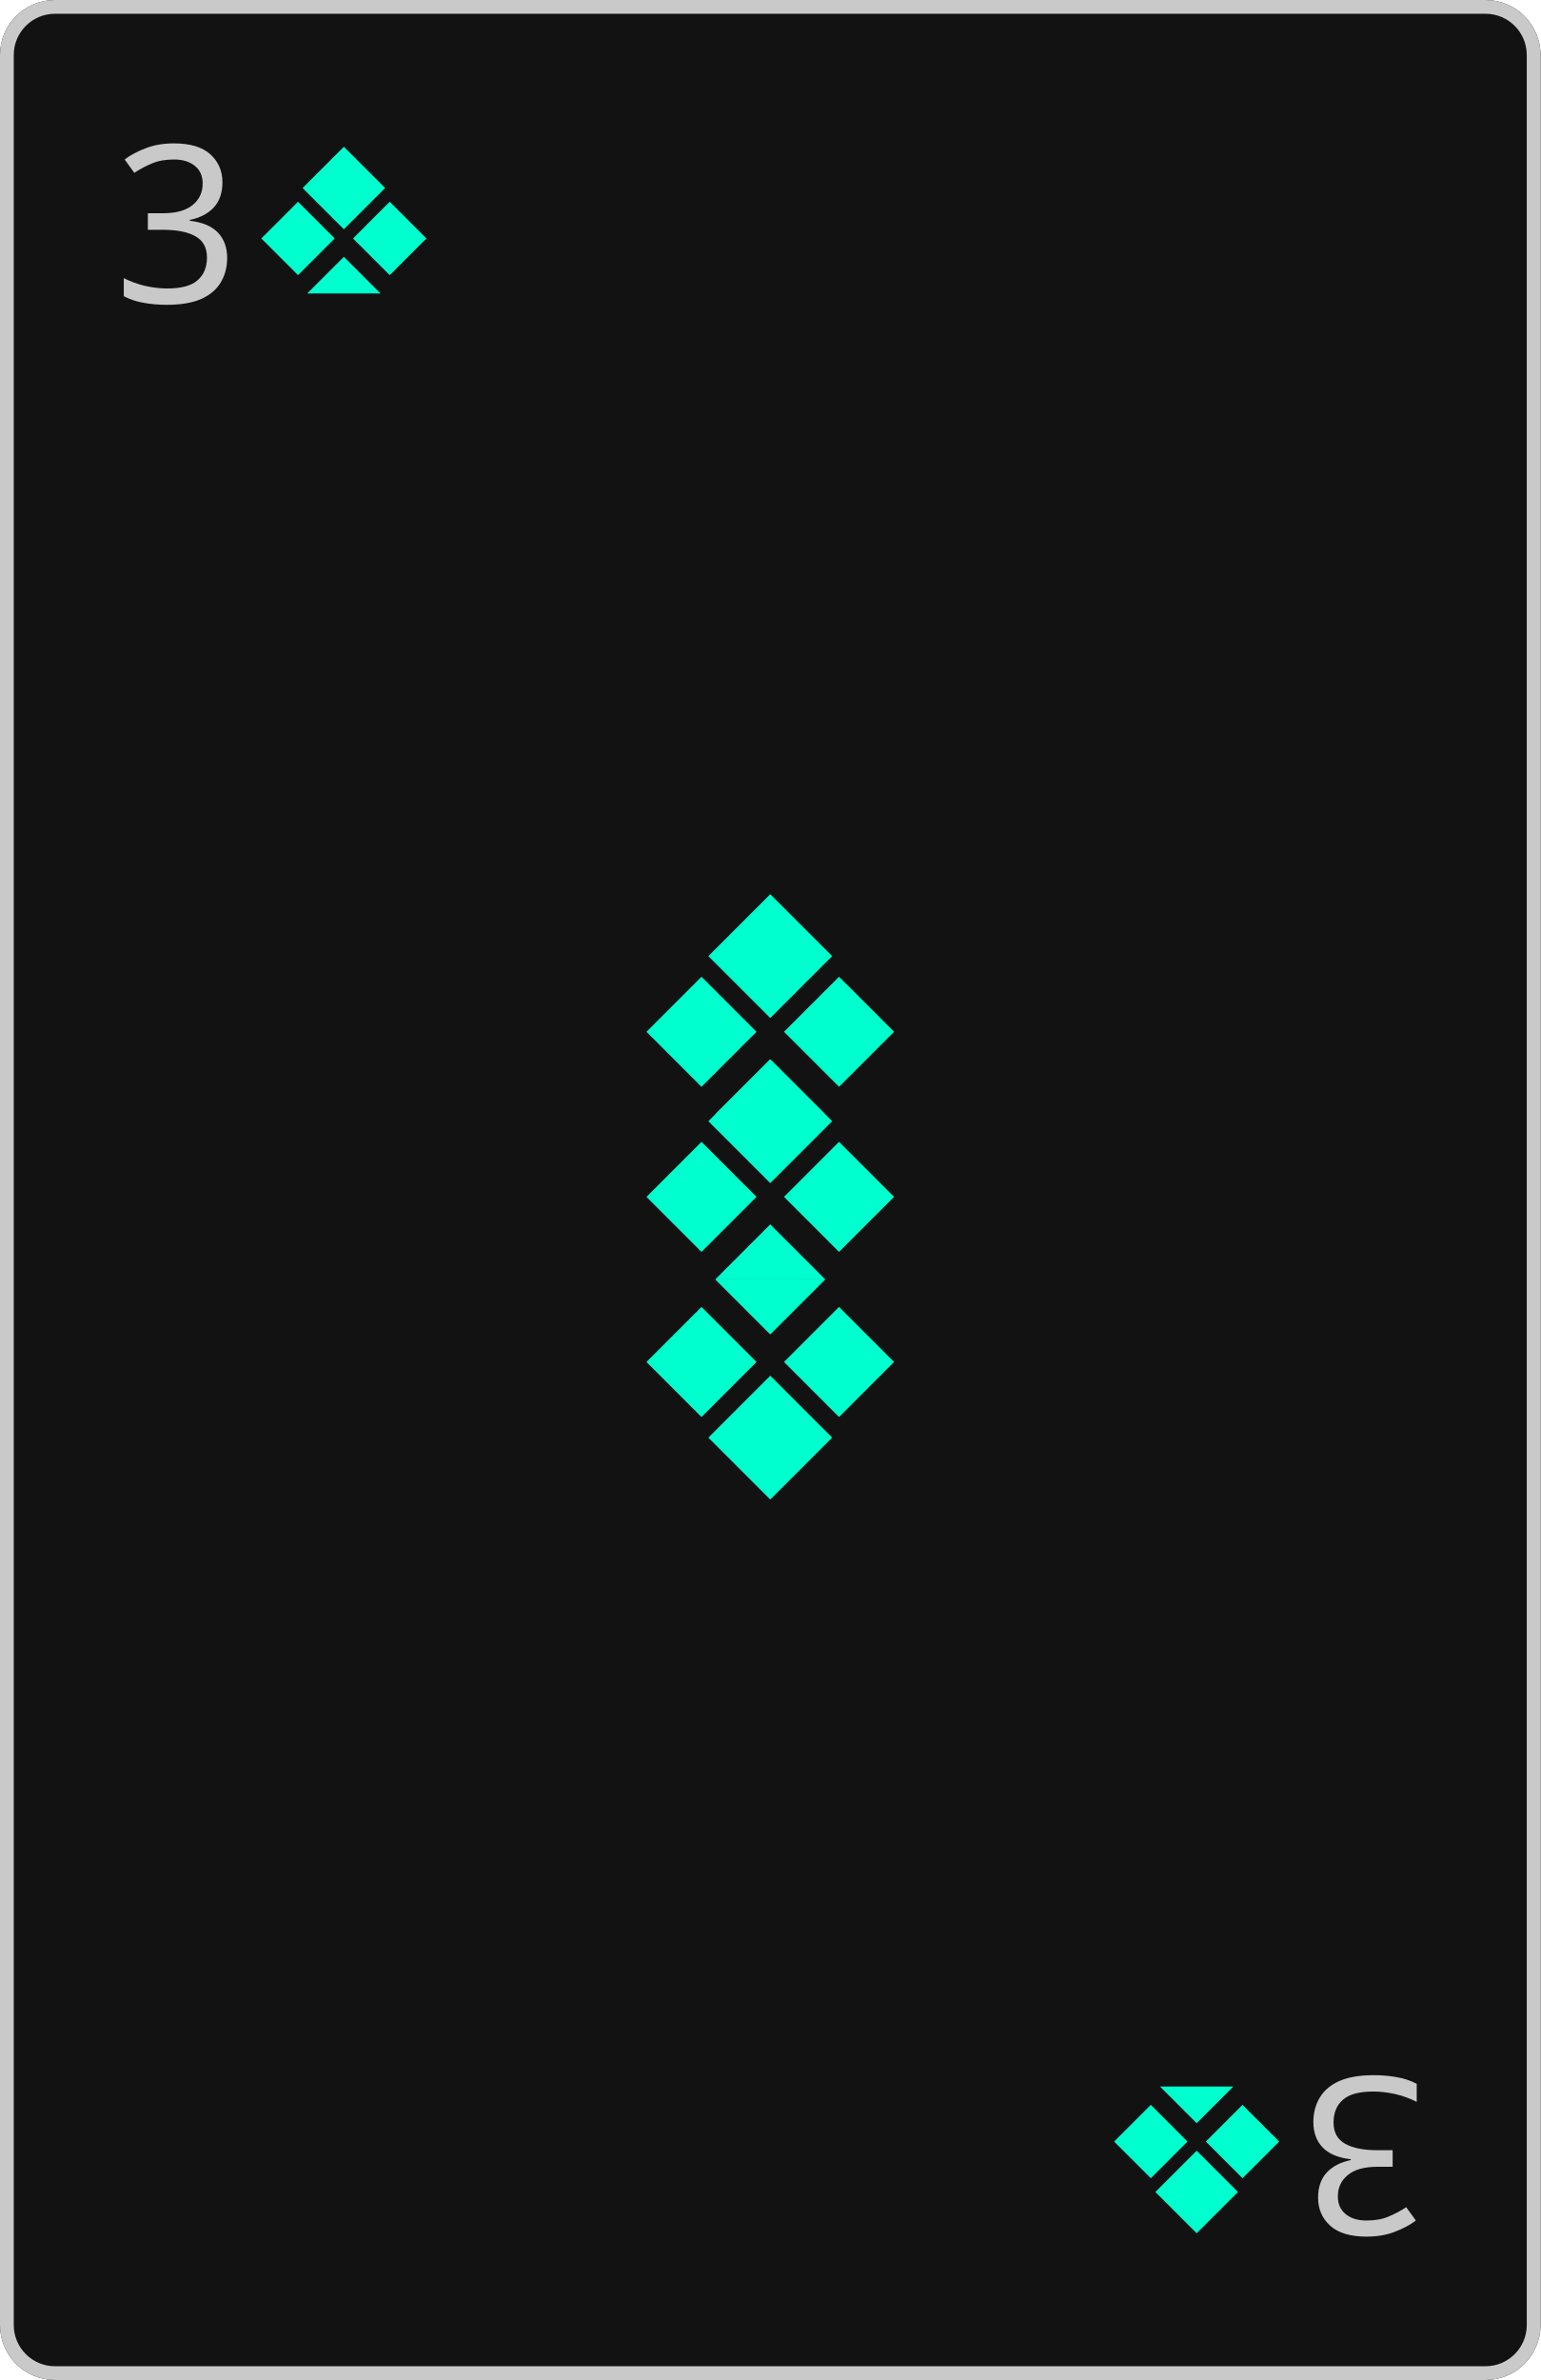
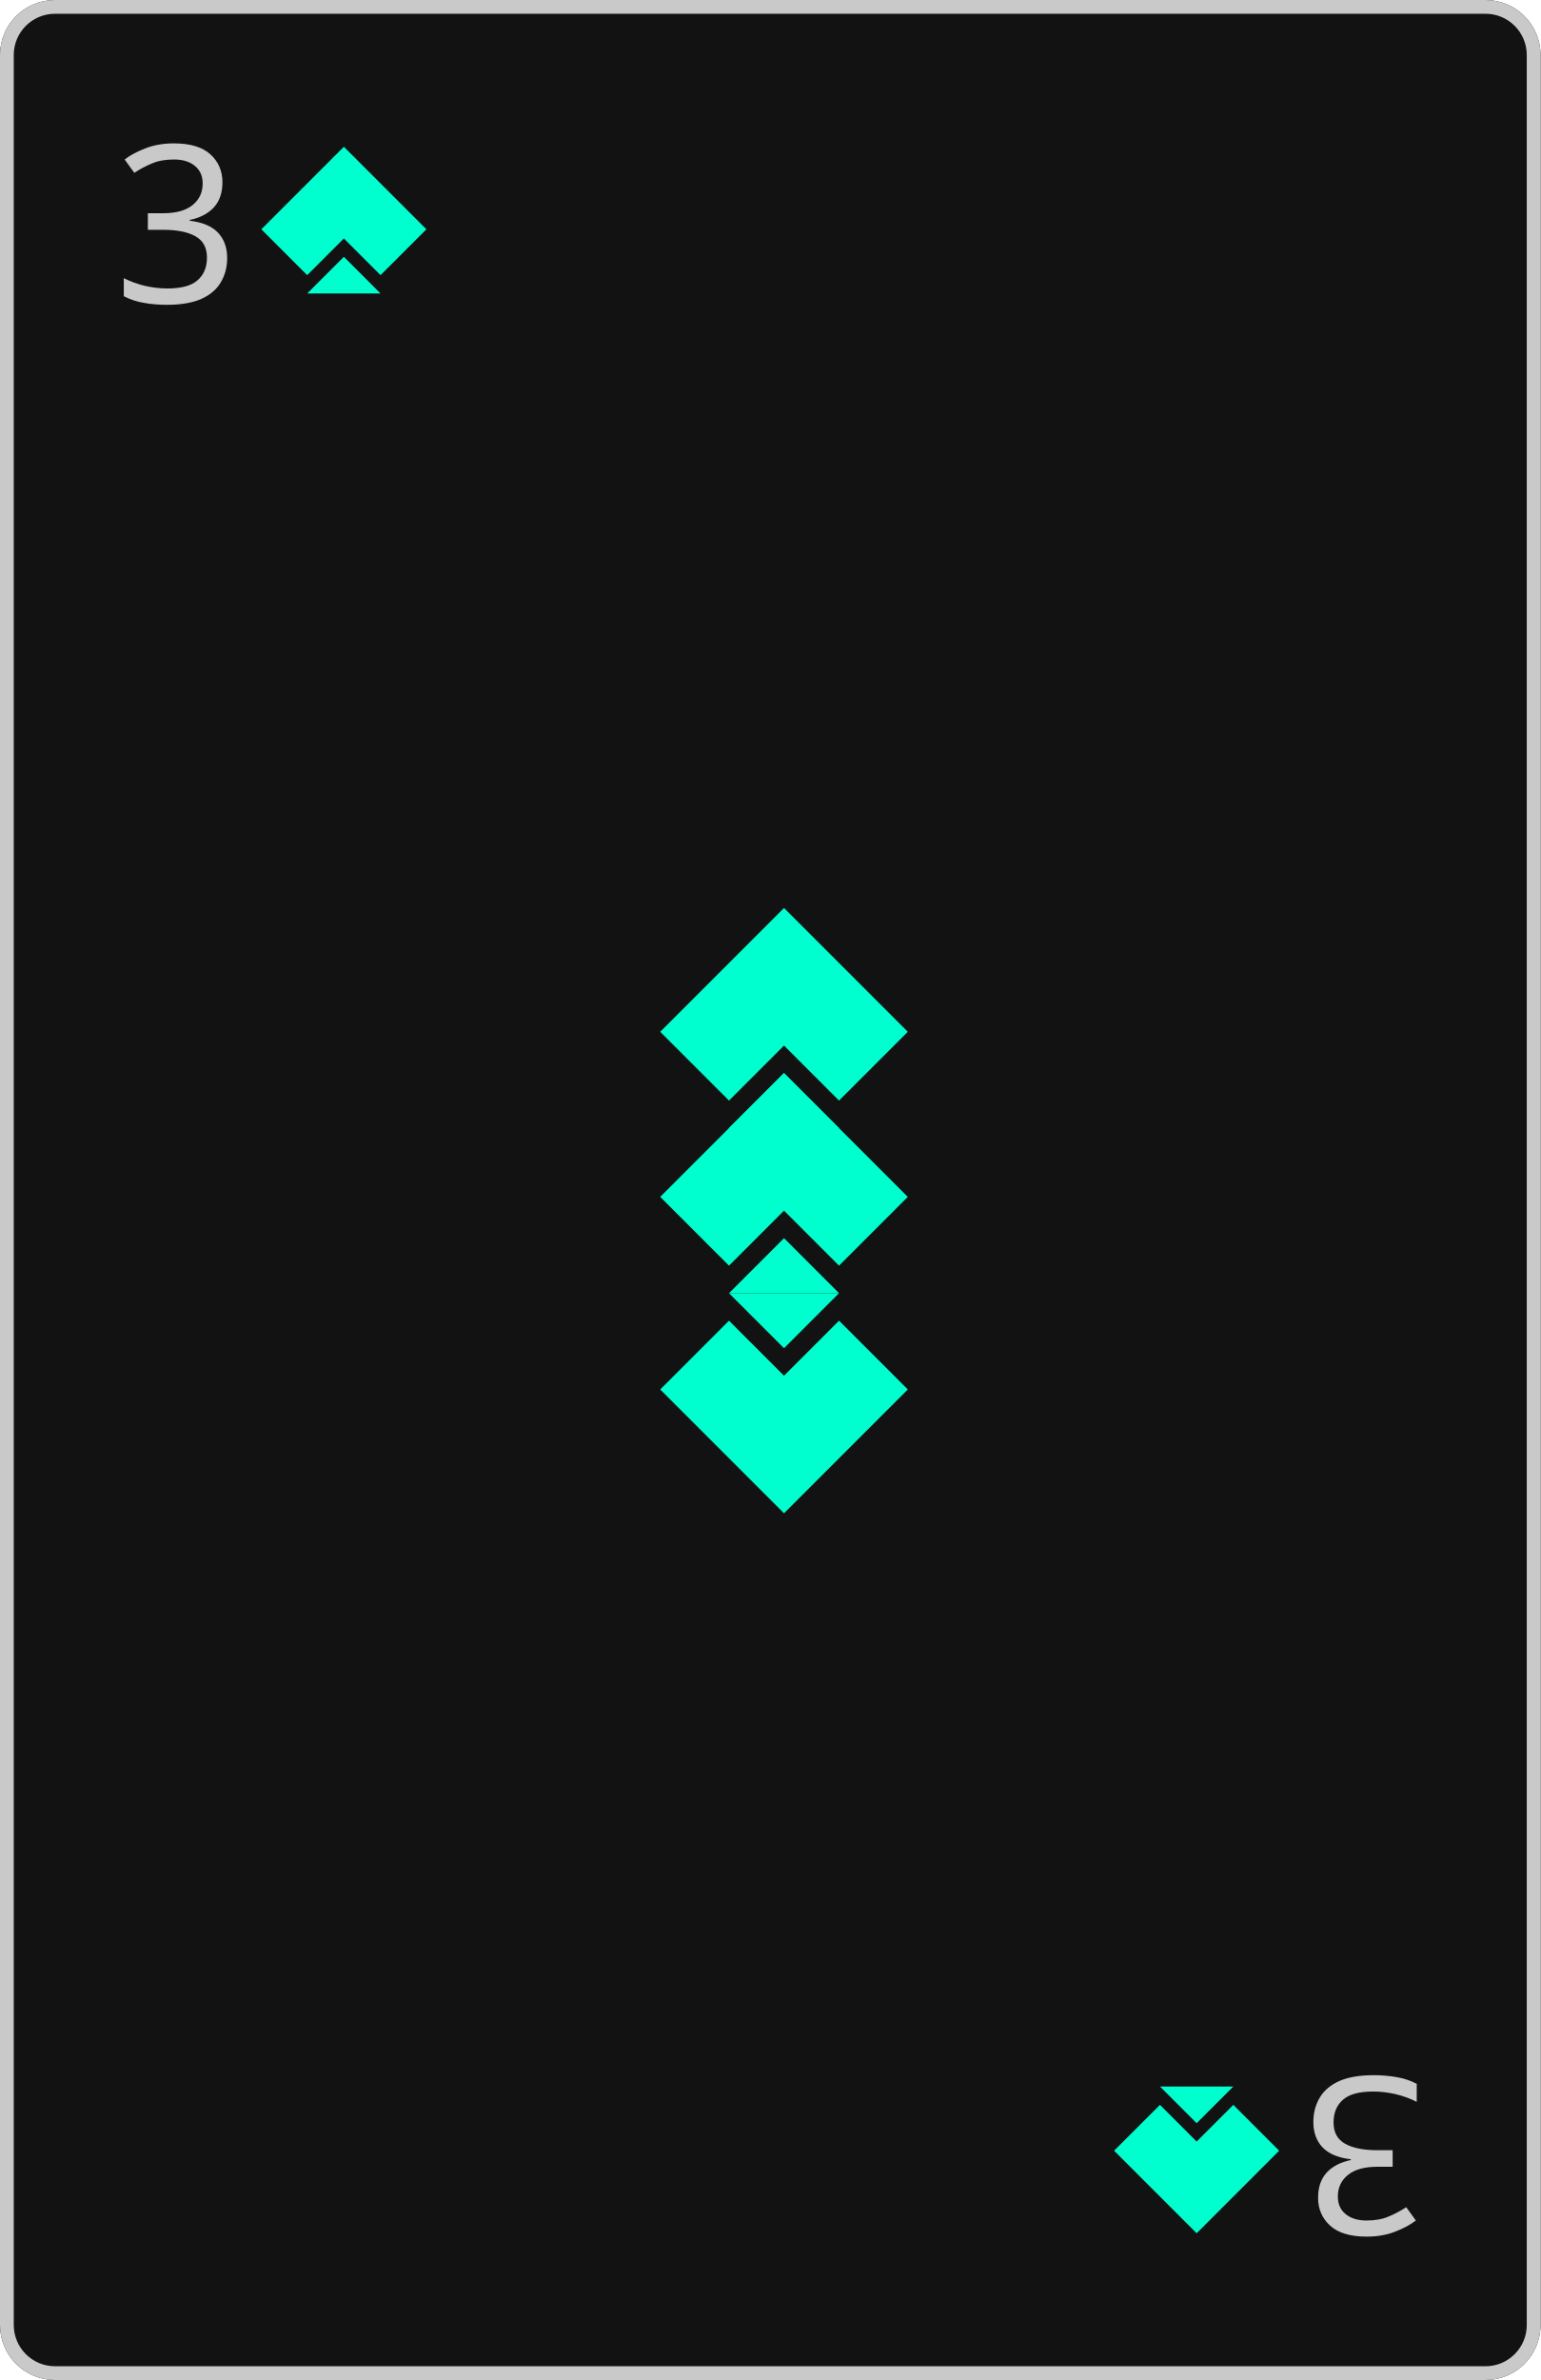
<svg xmlns="http://www.w3.org/2000/svg" width="112" height="173" viewBox="0 0 112 173">
  <defs>
    <style>.a{fill:none;}.b{fill:#121212;stroke:#c9c9c9;stroke-linejoin:bevel;}.c{fill:#c9c9c9;font-size:16px;font-family:PTSans-Regular, PT Sans;}.d{clip-path:url(#a);}.e{fill:#00ffce;}.f{clip-path:url(#c);}.g{stroke:none;}</style>
    <clipPath id="a">
      <rect class="a" width="16" height="16" />
    </clipPath>
    <clipPath id="c">
      <rect class="a" width="24" height="24" />
    </clipPath>
  </defs>
-   <g transform="translate(-213 -281)">
-     <g transform="translate(21 219)">
-       <g class="b" transform="translate(192 62)">
-         <rect class="g" width="112" height="173" rx="4" />
-         <rect class="a" x="0.5" y="0.5" width="111" height="172" rx="3.5" />
-       </g>
-       <text class="c" transform="translate(209 84)">
-         <tspan x="-8.72" y="0">3</tspan>
-       </text>
-       <text class="c" transform="translate(287 213) rotate(180)">
-         <tspan x="-8.72" y="0">3</tspan>
-       </text>
-       <g class="d" transform="translate(209 70)">
-         <rect class="e" width="4.243" height="4.243" transform="translate(5 5.667) rotate(-45)" />
-         <rect class="e" width="3.771" height="3.771" transform="translate(2 9.333) rotate(-45)" />
-         <rect class="e" width="3.771" height="3.771" transform="translate(8.667 9.333) rotate(-45)" />
-         <path class="e" d="M133,338.667l-2.667,2.667h5.333Z" transform="translate(-125 -328)" />
+   <g transform="translate(-213 -72)">
+     <g class="b" transform="translate(213 72)">
+       <rect class="g" width="112" height="173" rx="4" />
+       <rect class="a" x="0.5" y="0.5" width="111" height="172" rx="3.5" />
+     </g>
+     <text class="c" transform="translate(230 94)">
+       <tspan x="-8.72" y="0">3</tspan>
+     </text>
+     <text class="c" transform="translate(308 223) rotate(180)">
+       <tspan x="-8.72" y="0">3</tspan>
+     </text>
+     <g transform="translate(136)">
+       <g class="d" transform="translate(94 80)">
+         <path class="e" d="M116.333,330.667l6,6L119,340l-2.667-2.667L113.667,340l-3.333-3.333Z" transform="translate(-108.333 -328)" />
+         <path class="e" d="M116.333,338.667l-2.667,2.667H119Z" transform="translate(-108.333 -328)" />
        <rect class="a" width="16" height="16" />
      </g>
-       <g class="d" transform="translate(287 227) rotate(180)">
-         <rect class="e" width="4.243" height="4.243" transform="translate(5 5.667) rotate(-45)" />
-         <rect class="e" width="3.771" height="3.771" transform="translate(2 9.333) rotate(-45)" />
-         <rect class="e" width="3.771" height="3.771" transform="translate(8.667 9.333) rotate(-45)" />
-         <path class="e" d="M133,338.667l-2.667,2.667h5.333Z" transform="translate(-125 -328)" />
+       <g class="d" transform="translate(172 237) rotate(180)">
+         <path class="e" d="M116.333,330.667l6,6L119,340l-2.667-2.667L113.667,340l-3.333-3.333Z" transform="translate(-108.333 -328)" />
+         <path class="e" d="M116.333,338.667l-2.667,2.667H119Z" transform="translate(-108.333 -328)" />
        <rect class="a" width="16" height="16" />
      </g>
    </g>
-     <g transform="translate(-1 -1)">
-       <g class="f" transform="translate(258 355)">
-         <rect class="e" width="6.364" height="6.364" transform="translate(7.5 8.5) rotate(-45)" />
-         <rect class="e" width="5.657" height="5.657" transform="translate(3 14) rotate(-45)" />
-         <rect class="e" width="5.657" height="5.657" transform="translate(13 14) rotate(-45)" />
-         <path class="e" d="M146,306l-4,4h8Z" transform="translate(-134 -290)" />
-         <rect class="a" width="24" height="24" />
-       </g>
-       <g class="f" transform="translate(258 343)">
-         <rect class="e" width="6.364" height="6.364" transform="translate(7.5 8.5) rotate(-45)" />
-         <rect class="e" width="5.657" height="5.657" transform="translate(3 14) rotate(-45)" />
-         <rect class="e" width="5.657" height="5.657" transform="translate(13 14) rotate(-45)" />
-         <path class="e" d="M146,306l-4,4h8Z" transform="translate(-134 -290)" />
-         <rect class="a" width="24" height="24" />
-       </g>
-       <g class="f" transform="translate(282 395) rotate(180)">
-         <rect class="e" width="6.364" height="6.364" transform="translate(7.5 8.5) rotate(-45)" />
-         <rect class="e" width="5.657" height="5.657" transform="translate(3 14) rotate(-45)" />
-         <rect class="e" width="5.657" height="5.657" transform="translate(13 14) rotate(-45)" />
-         <path class="e" d="M146,306l-4,4h8Z" transform="translate(-134 -290)" />
-         <rect class="a" width="24" height="24" />
-       </g>
+     <g class="f" transform="translate(258 134)">
+       <path class="e" d="M121,294l9,9-5,5-4-4-4,4-5-5Z" transform="translate(-109 -290)" />
+       <path class="e" d="M121,306l-4,4h8Z" transform="translate(-109 -290)" />
+       <rect class="a" width="24" height="24" />
+     </g>
+     <g class="f" transform="translate(258 146)">
+       <path class="e" d="M121,294l9,9-5,5-4-4-4,4-5-5Z" transform="translate(-109 -290)" />
+       <path class="e" d="M121,306l-4,4h8Z" transform="translate(-109 -290)" />
+       <rect class="a" width="24" height="24" />
+     </g>
+     <g class="f" transform="translate(282 186) rotate(180)">
+       <path class="e" d="M121,294l9,9-5,5-4-4-4,4-5-5Z" transform="translate(-109 -290)" />
+       <path class="e" d="M121,306l-4,4h8Z" transform="translate(-109 -290)" />
+       <rect class="a" width="24" height="24" />
    </g>
  </g>
</svg>
